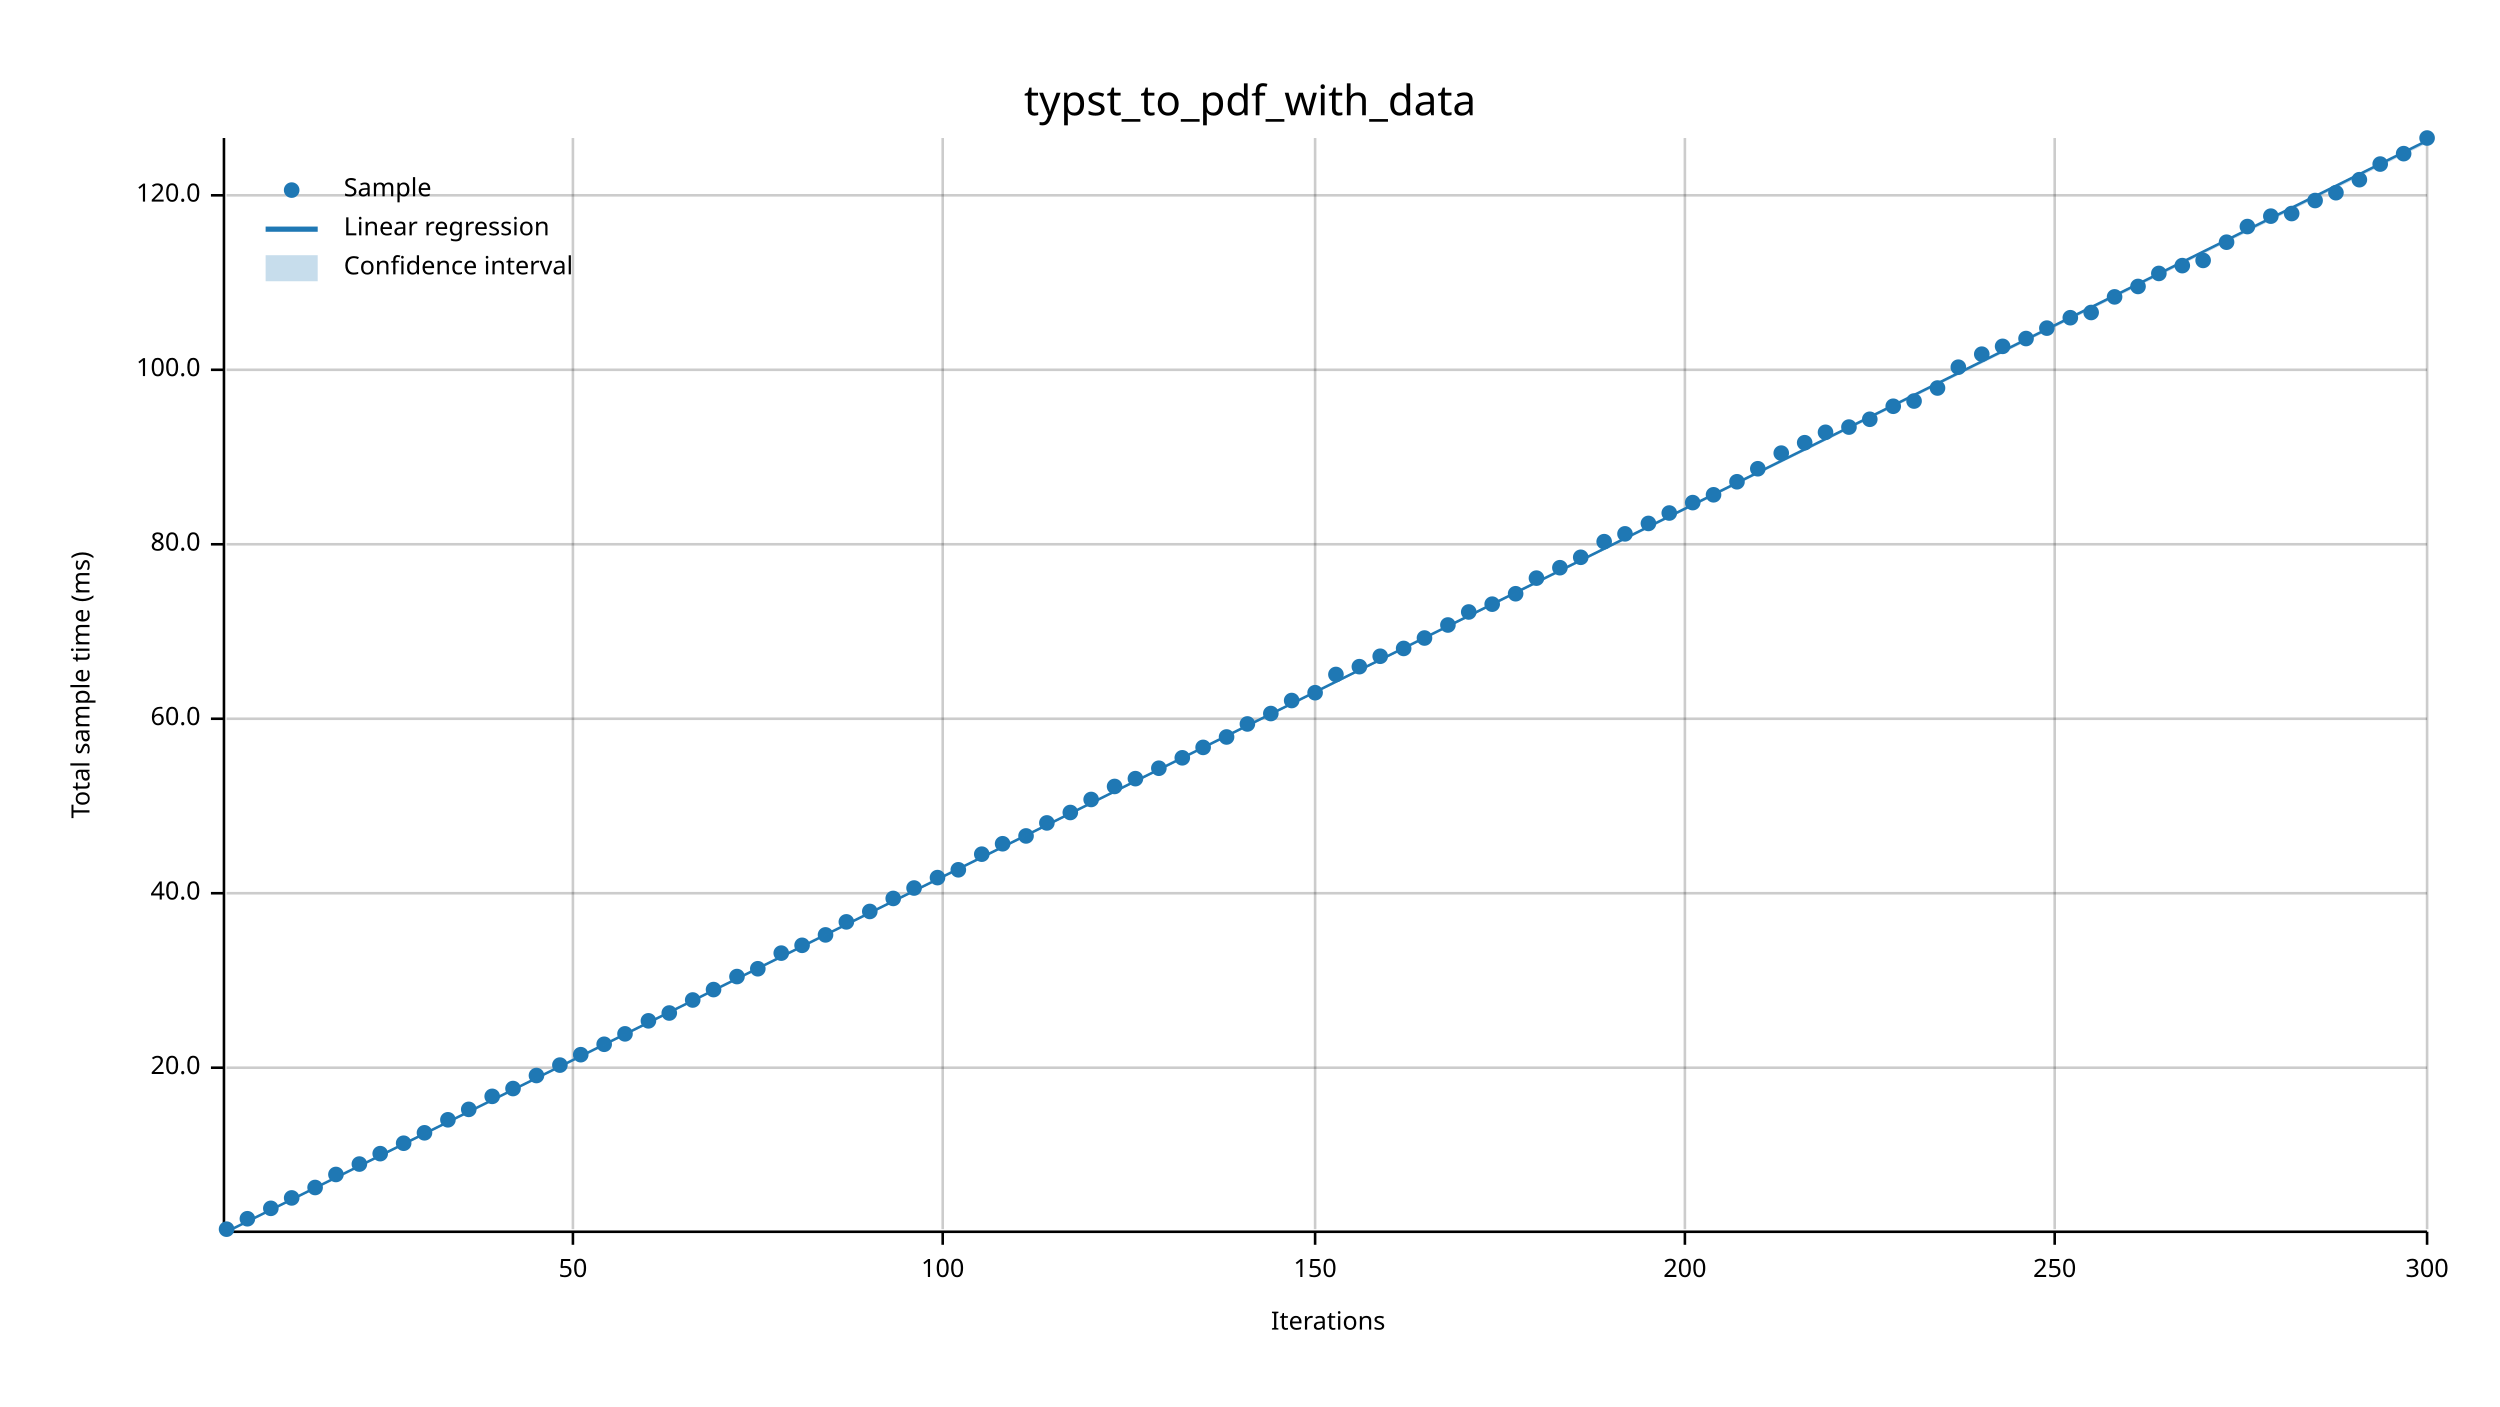
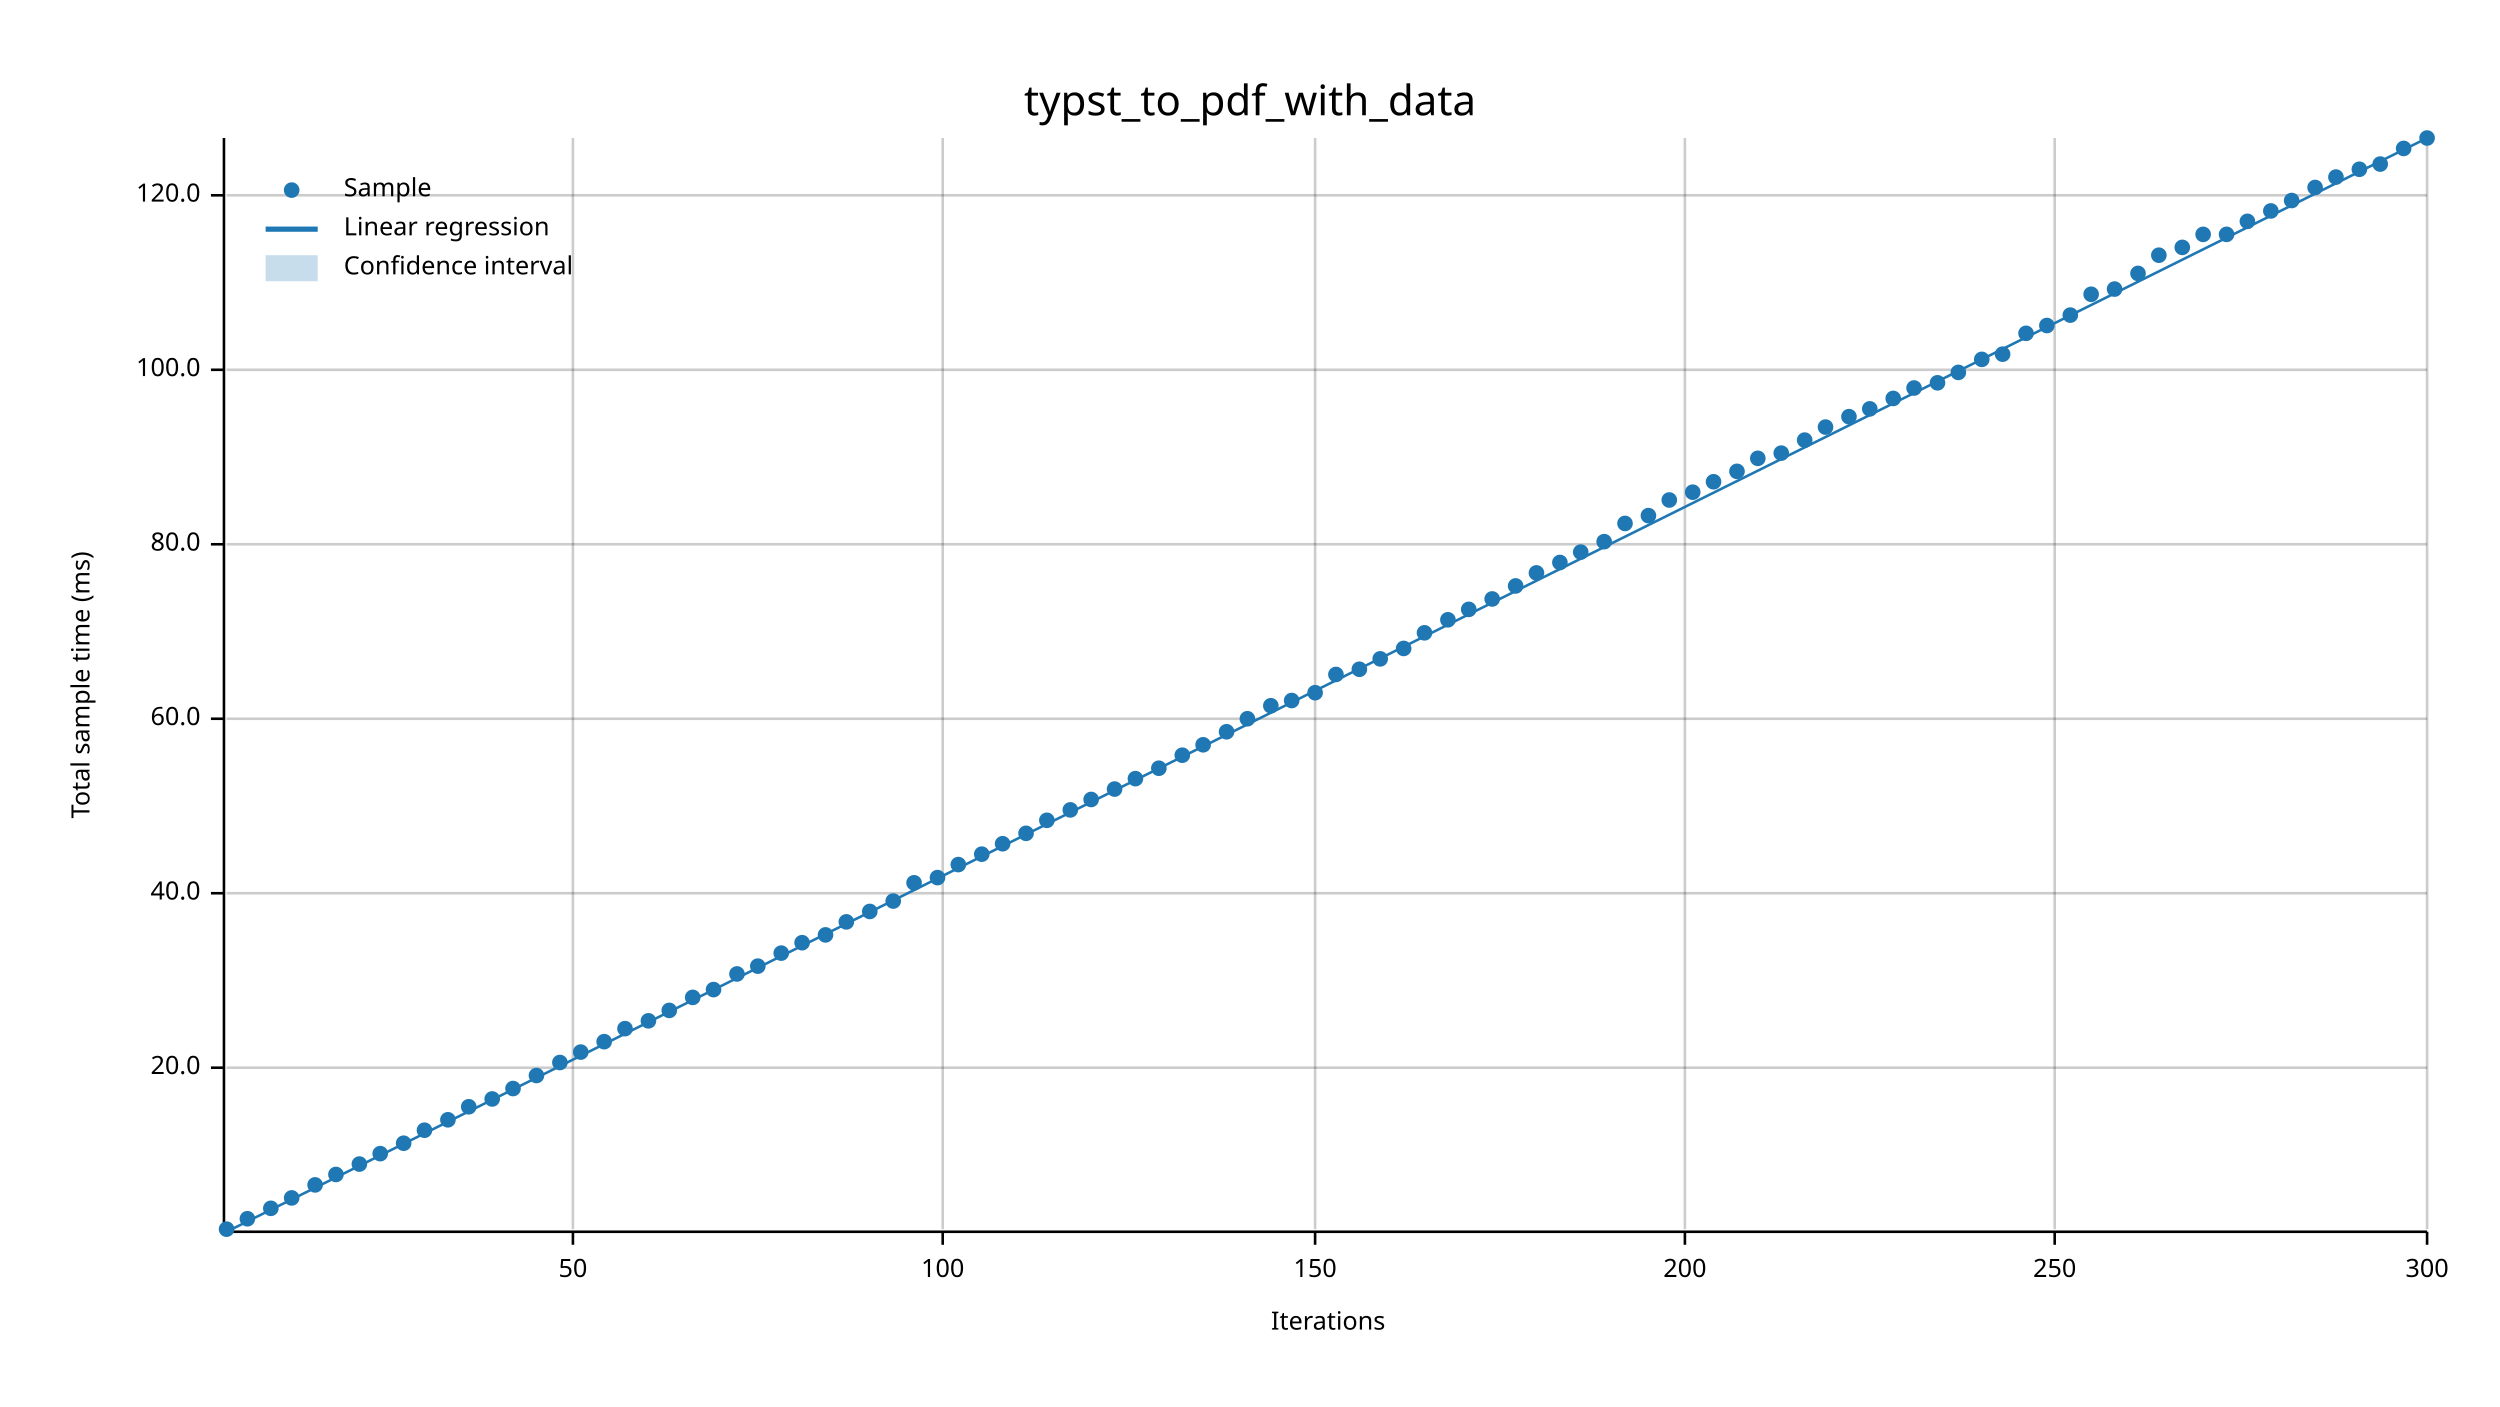
<svg xmlns="http://www.w3.org/2000/svg" width="960" height="540" viewBox="0 0 960 540">
  <text x="480" y="32" dy="0.76em" text-anchor="middle" font-family="sans-serif" font-size="16.129" opacity="1" fill="#000000">
typst_to_pdf_with_data
</text>
  <text x="27" y="263" dy="0.76em" text-anchor="middle" font-family="sans-serif" font-size="9.677" opacity="1" fill="#000000" transform="rotate(270, 27, 263)">
Total sample time (ms)
</text>
  <text x="510" y="513" dy="-0.5ex" text-anchor="middle" font-family="sans-serif" font-size="9.677" opacity="1" fill="#000000">
Iterations
</text>
  <line opacity="0.2" stroke="#000000" stroke-width="1" x1="220" y1="472" x2="220" y2="53" />
  <line opacity="0.2" stroke="#000000" stroke-width="1" x1="362" y1="472" x2="362" y2="53" />
  <line opacity="0.2" stroke="#000000" stroke-width="1" x1="505" y1="472" x2="505" y2="53" />
  <line opacity="0.2" stroke="#000000" stroke-width="1" x1="647" y1="472" x2="647" y2="53" />
  <line opacity="0.2" stroke="#000000" stroke-width="1" x1="789" y1="472" x2="789" y2="53" />
  <line opacity="0.2" stroke="#000000" stroke-width="1" x1="932" y1="472" x2="932" y2="53" />
  <line opacity="0.2" stroke="#000000" stroke-width="1" x1="87" y1="410" x2="932" y2="410" />
  <line opacity="0.2" stroke="#000000" stroke-width="1" x1="87" y1="343" x2="932" y2="343" />
  <line opacity="0.2" stroke="#000000" stroke-width="1" x1="87" y1="276" x2="932" y2="276" />
  <line opacity="0.2" stroke="#000000" stroke-width="1" x1="87" y1="209" x2="932" y2="209" />
  <line opacity="0.2" stroke="#000000" stroke-width="1" x1="87" y1="142" x2="932" y2="142" />
  <line opacity="0.2" stroke="#000000" stroke-width="1" x1="87" y1="75" x2="932" y2="75" />
  <polyline fill="none" opacity="1" stroke="#000000" stroke-width="1" points="86,53 86,472 " />
  <text x="77" y="410" dy="0.5ex" text-anchor="end" font-family="sans-serif" font-size="9.677" opacity="1" fill="#000000">
20.0
</text>
  <polyline fill="none" opacity="1" stroke="#000000" stroke-width="1" points="81,410 86,410 " />
  <text x="77" y="343" dy="0.5ex" text-anchor="end" font-family="sans-serif" font-size="9.677" opacity="1" fill="#000000">
40.0
</text>
  <polyline fill="none" opacity="1" stroke="#000000" stroke-width="1" points="81,343 86,343 " />
  <text x="77" y="276" dy="0.5ex" text-anchor="end" font-family="sans-serif" font-size="9.677" opacity="1" fill="#000000">
60.0
</text>
  <polyline fill="none" opacity="1" stroke="#000000" stroke-width="1" points="81,276 86,276 " />
  <text x="77" y="209" dy="0.5ex" text-anchor="end" font-family="sans-serif" font-size="9.677" opacity="1" fill="#000000">
80.0
</text>
  <polyline fill="none" opacity="1" stroke="#000000" stroke-width="1" points="81,209 86,209 " />
  <text x="77" y="142" dy="0.5ex" text-anchor="end" font-family="sans-serif" font-size="9.677" opacity="1" fill="#000000">
100.0
</text>
  <polyline fill="none" opacity="1" stroke="#000000" stroke-width="1" points="81,142 86,142 " />
  <text x="77" y="75" dy="0.5ex" text-anchor="end" font-family="sans-serif" font-size="9.677" opacity="1" fill="#000000">
120.0
</text>
  <polyline fill="none" opacity="1" stroke="#000000" stroke-width="1" points="81,75 86,75 " />
  <polyline fill="none" opacity="1" stroke="#000000" stroke-width="1" points="87,473 932,473 " />
  <text x="220" y="483" dy="0.76em" text-anchor="middle" font-family="sans-serif" font-size="9.677" opacity="1" fill="#000000">
50
</text>
  <polyline fill="none" opacity="1" stroke="#000000" stroke-width="1" points="220,473 220,478 " />
  <text x="362" y="483" dy="0.76em" text-anchor="middle" font-family="sans-serif" font-size="9.677" opacity="1" fill="#000000">
100
</text>
  <polyline fill="none" opacity="1" stroke="#000000" stroke-width="1" points="362,473 362,478 " />
  <text x="505" y="483" dy="0.76em" text-anchor="middle" font-family="sans-serif" font-size="9.677" opacity="1" fill="#000000">
150
</text>
  <polyline fill="none" opacity="1" stroke="#000000" stroke-width="1" points="505,473 505,478 " />
  <text x="647" y="483" dy="0.76em" text-anchor="middle" font-family="sans-serif" font-size="9.677" opacity="1" fill="#000000">
200
</text>
  <polyline fill="none" opacity="1" stroke="#000000" stroke-width="1" points="647,473 647,478 " />
  <text x="789" y="483" dy="0.76em" text-anchor="middle" font-family="sans-serif" font-size="9.677" opacity="1" fill="#000000">
250
</text>
  <polyline fill="none" opacity="1" stroke="#000000" stroke-width="1" points="789,473 789,478 " />
  <text x="932" y="483" dy="0.76em" text-anchor="middle" font-family="sans-serif" font-size="9.677" opacity="1" fill="#000000">
300
</text>
  <polyline fill="none" opacity="1" stroke="#000000" stroke-width="1" points="932,473 932,478 " />
  <circle cx="87" cy="472" r="3" opacity="1" fill="#1F78B4" stroke="none" stroke-width="1" />
  <circle cx="95" cy="468" r="3" opacity="1" fill="#1F78B4" stroke="none" stroke-width="1" />
  <circle cx="104" cy="464" r="3" opacity="1" fill="#1F78B4" stroke="none" stroke-width="1" />
  <circle cx="112" cy="460" r="3" opacity="1" fill="#1F78B4" stroke="none" stroke-width="1" />
-   <circle cx="121" cy="456" r="3" opacity="1" fill="#1F78B4" stroke="none" stroke-width="1" />
+   <circle cx="121" cy="455" r="3" opacity="1" fill="#1F78B4" stroke="none" stroke-width="1" />
  <circle cx="129" cy="451" r="3" opacity="1" fill="#1F78B4" stroke="none" stroke-width="1" />
  <circle cx="138" cy="447" r="3" opacity="1" fill="#1F78B4" stroke="none" stroke-width="1" />
  <circle cx="146" cy="443" r="3" opacity="1" fill="#1F78B4" stroke="none" stroke-width="1" />
  <circle cx="155" cy="439" r="3" opacity="1" fill="#1F78B4" stroke="none" stroke-width="1" />
-   <circle cx="163" cy="435" r="3" opacity="1" fill="#1F78B4" stroke="none" stroke-width="1" />
+   <circle cx="163" cy="434" r="3" opacity="1" fill="#1F78B4" stroke="none" stroke-width="1" />
  <circle cx="172" cy="430" r="3" opacity="1" fill="#1F78B4" stroke="none" stroke-width="1" />
-   <circle cx="180" cy="426" r="3" opacity="1" fill="#1F78B4" stroke="none" stroke-width="1" />
-   <circle cx="189" cy="421" r="3" opacity="1" fill="#1F78B4" stroke="none" stroke-width="1" />
+   <circle cx="180" cy="425" r="3" opacity="1" fill="#1F78B4" stroke="none" stroke-width="1" />
+   <circle cx="189" cy="422" r="3" opacity="1" fill="#1F78B4" stroke="none" stroke-width="1" />
  <circle cx="197" cy="418" r="3" opacity="1" fill="#1F78B4" stroke="none" stroke-width="1" />
  <circle cx="206" cy="413" r="3" opacity="1" fill="#1F78B4" stroke="none" stroke-width="1" />
-   <circle cx="215" cy="409" r="3" opacity="1" fill="#1F78B4" stroke="none" stroke-width="1" />
-   <circle cx="223" cy="405" r="3" opacity="1" fill="#1F78B4" stroke="none" stroke-width="1" />
-   <circle cx="232" cy="401" r="3" opacity="1" fill="#1F78B4" stroke="none" stroke-width="1" />
-   <circle cx="240" cy="397" r="3" opacity="1" fill="#1F78B4" stroke="none" stroke-width="1" />
+   <circle cx="215" cy="408" r="3" opacity="1" fill="#1F78B4" stroke="none" stroke-width="1" />
+   <circle cx="223" cy="404" r="3" opacity="1" fill="#1F78B4" stroke="none" stroke-width="1" />
+   <circle cx="232" cy="400" r="3" opacity="1" fill="#1F78B4" stroke="none" stroke-width="1" />
+   <circle cx="240" cy="395" r="3" opacity="1" fill="#1F78B4" stroke="none" stroke-width="1" />
  <circle cx="249" cy="392" r="3" opacity="1" fill="#1F78B4" stroke="none" stroke-width="1" />
-   <circle cx="257" cy="389" r="3" opacity="1" fill="#1F78B4" stroke="none" stroke-width="1" />
-   <circle cx="266" cy="384" r="3" opacity="1" fill="#1F78B4" stroke="none" stroke-width="1" />
+   <circle cx="257" cy="388" r="3" opacity="1" fill="#1F78B4" stroke="none" stroke-width="1" />
+   <circle cx="266" cy="383" r="3" opacity="1" fill="#1F78B4" stroke="none" stroke-width="1" />
  <circle cx="274" cy="380" r="3" opacity="1" fill="#1F78B4" stroke="none" stroke-width="1" />
-   <circle cx="283" cy="375" r="3" opacity="1" fill="#1F78B4" stroke="none" stroke-width="1" />
-   <circle cx="291" cy="372" r="3" opacity="1" fill="#1F78B4" stroke="none" stroke-width="1" />
+   <circle cx="283" cy="374" r="3" opacity="1" fill="#1F78B4" stroke="none" stroke-width="1" />
+   <circle cx="291" cy="371" r="3" opacity="1" fill="#1F78B4" stroke="none" stroke-width="1" />
  <circle cx="300" cy="366" r="3" opacity="1" fill="#1F78B4" stroke="none" stroke-width="1" />
-   <circle cx="308" cy="363" r="3" opacity="1" fill="#1F78B4" stroke="none" stroke-width="1" />
+   <circle cx="308" cy="362" r="3" opacity="1" fill="#1F78B4" stroke="none" stroke-width="1" />
  <circle cx="317" cy="359" r="3" opacity="1" fill="#1F78B4" stroke="none" stroke-width="1" />
  <circle cx="325" cy="354" r="3" opacity="1" fill="#1F78B4" stroke="none" stroke-width="1" />
  <circle cx="334" cy="350" r="3" opacity="1" fill="#1F78B4" stroke="none" stroke-width="1" />
-   <circle cx="343" cy="345" r="3" opacity="1" fill="#1F78B4" stroke="none" stroke-width="1" />
-   <circle cx="351" cy="341" r="3" opacity="1" fill="#1F78B4" stroke="none" stroke-width="1" />
+   <circle cx="343" cy="346" r="3" opacity="1" fill="#1F78B4" stroke="none" stroke-width="1" />
+   <circle cx="351" cy="339" r="3" opacity="1" fill="#1F78B4" stroke="none" stroke-width="1" />
  <circle cx="360" cy="337" r="3" opacity="1" fill="#1F78B4" stroke="none" stroke-width="1" />
-   <circle cx="368" cy="334" r="3" opacity="1" fill="#1F78B4" stroke="none" stroke-width="1" />
+   <circle cx="368" cy="332" r="3" opacity="1" fill="#1F78B4" stroke="none" stroke-width="1" />
  <circle cx="377" cy="328" r="3" opacity="1" fill="#1F78B4" stroke="none" stroke-width="1" />
  <circle cx="385" cy="324" r="3" opacity="1" fill="#1F78B4" stroke="none" stroke-width="1" />
-   <circle cx="394" cy="321" r="3" opacity="1" fill="#1F78B4" stroke="none" stroke-width="1" />
-   <circle cx="402" cy="316" r="3" opacity="1" fill="#1F78B4" stroke="none" stroke-width="1" />
-   <circle cx="411" cy="312" r="3" opacity="1" fill="#1F78B4" stroke="none" stroke-width="1" />
+   <circle cx="394" cy="320" r="3" opacity="1" fill="#1F78B4" stroke="none" stroke-width="1" />
+   <circle cx="402" cy="315" r="3" opacity="1" fill="#1F78B4" stroke="none" stroke-width="1" />
+   <circle cx="411" cy="311" r="3" opacity="1" fill="#1F78B4" stroke="none" stroke-width="1" />
  <circle cx="419" cy="307" r="3" opacity="1" fill="#1F78B4" stroke="none" stroke-width="1" />
-   <circle cx="428" cy="302" r="3" opacity="1" fill="#1F78B4" stroke="none" stroke-width="1" />
+   <circle cx="428" cy="303" r="3" opacity="1" fill="#1F78B4" stroke="none" stroke-width="1" />
  <circle cx="436" cy="299" r="3" opacity="1" fill="#1F78B4" stroke="none" stroke-width="1" />
  <circle cx="445" cy="295" r="3" opacity="1" fill="#1F78B4" stroke="none" stroke-width="1" />
-   <circle cx="454" cy="291" r="3" opacity="1" fill="#1F78B4" stroke="none" stroke-width="1" />
-   <circle cx="462" cy="287" r="3" opacity="1" fill="#1F78B4" stroke="none" stroke-width="1" />
-   <circle cx="471" cy="283" r="3" opacity="1" fill="#1F78B4" stroke="none" stroke-width="1" />
-   <circle cx="479" cy="278" r="3" opacity="1" fill="#1F78B4" stroke="none" stroke-width="1" />
-   <circle cx="488" cy="274" r="3" opacity="1" fill="#1F78B4" stroke="none" stroke-width="1" />
+   <circle cx="454" cy="290" r="3" opacity="1" fill="#1F78B4" stroke="none" stroke-width="1" />
+   <circle cx="462" cy="286" r="3" opacity="1" fill="#1F78B4" stroke="none" stroke-width="1" />
+   <circle cx="471" cy="281" r="3" opacity="1" fill="#1F78B4" stroke="none" stroke-width="1" />
+   <circle cx="479" cy="276" r="3" opacity="1" fill="#1F78B4" stroke="none" stroke-width="1" />
+   <circle cx="488" cy="271" r="3" opacity="1" fill="#1F78B4" stroke="none" stroke-width="1" />
  <circle cx="496" cy="269" r="3" opacity="1" fill="#1F78B4" stroke="none" stroke-width="1" />
  <circle cx="505" cy="266" r="3" opacity="1" fill="#1F78B4" stroke="none" stroke-width="1" />
  <circle cx="513" cy="259" r="3" opacity="1" fill="#1F78B4" stroke="none" stroke-width="1" />
-   <circle cx="522" cy="256" r="3" opacity="1" fill="#1F78B4" stroke="none" stroke-width="1" />
-   <circle cx="530" cy="252" r="3" opacity="1" fill="#1F78B4" stroke="none" stroke-width="1" />
+   <circle cx="522" cy="257" r="3" opacity="1" fill="#1F78B4" stroke="none" stroke-width="1" />
+   <circle cx="530" cy="253" r="3" opacity="1" fill="#1F78B4" stroke="none" stroke-width="1" />
  <circle cx="539" cy="249" r="3" opacity="1" fill="#1F78B4" stroke="none" stroke-width="1" />
-   <circle cx="547" cy="245" r="3" opacity="1" fill="#1F78B4" stroke="none" stroke-width="1" />
-   <circle cx="556" cy="240" r="3" opacity="1" fill="#1F78B4" stroke="none" stroke-width="1" />
-   <circle cx="564" cy="235" r="3" opacity="1" fill="#1F78B4" stroke="none" stroke-width="1" />
-   <circle cx="573" cy="232" r="3" opacity="1" fill="#1F78B4" stroke="none" stroke-width="1" />
-   <circle cx="582" cy="228" r="3" opacity="1" fill="#1F78B4" stroke="none" stroke-width="1" />
-   <circle cx="590" cy="222" r="3" opacity="1" fill="#1F78B4" stroke="none" stroke-width="1" />
-   <circle cx="599" cy="218" r="3" opacity="1" fill="#1F78B4" stroke="none" stroke-width="1" />
-   <circle cx="607" cy="214" r="3" opacity="1" fill="#1F78B4" stroke="none" stroke-width="1" />
+   <circle cx="547" cy="243" r="3" opacity="1" fill="#1F78B4" stroke="none" stroke-width="1" />
+   <circle cx="556" cy="238" r="3" opacity="1" fill="#1F78B4" stroke="none" stroke-width="1" />
+   <circle cx="564" cy="234" r="3" opacity="1" fill="#1F78B4" stroke="none" stroke-width="1" />
+   <circle cx="573" cy="230" r="3" opacity="1" fill="#1F78B4" stroke="none" stroke-width="1" />
+   <circle cx="582" cy="225" r="3" opacity="1" fill="#1F78B4" stroke="none" stroke-width="1" />
+   <circle cx="590" cy="220" r="3" opacity="1" fill="#1F78B4" stroke="none" stroke-width="1" />
+   <circle cx="599" cy="216" r="3" opacity="1" fill="#1F78B4" stroke="none" stroke-width="1" />
+   <circle cx="607" cy="212" r="3" opacity="1" fill="#1F78B4" stroke="none" stroke-width="1" />
  <circle cx="616" cy="208" r="3" opacity="1" fill="#1F78B4" stroke="none" stroke-width="1" />
-   <circle cx="624" cy="205" r="3" opacity="1" fill="#1F78B4" stroke="none" stroke-width="1" />
-   <circle cx="633" cy="201" r="3" opacity="1" fill="#1F78B4" stroke="none" stroke-width="1" />
-   <circle cx="641" cy="197" r="3" opacity="1" fill="#1F78B4" stroke="none" stroke-width="1" />
-   <circle cx="650" cy="193" r="3" opacity="1" fill="#1F78B4" stroke="none" stroke-width="1" />
-   <circle cx="658" cy="190" r="3" opacity="1" fill="#1F78B4" stroke="none" stroke-width="1" />
-   <circle cx="667" cy="185" r="3" opacity="1" fill="#1F78B4" stroke="none" stroke-width="1" />
-   <circle cx="675" cy="180" r="3" opacity="1" fill="#1F78B4" stroke="none" stroke-width="1" />
+   <circle cx="624" cy="201" r="3" opacity="1" fill="#1F78B4" stroke="none" stroke-width="1" />
+   <circle cx="633" cy="198" r="3" opacity="1" fill="#1F78B4" stroke="none" stroke-width="1" />
+   <circle cx="641" cy="192" r="3" opacity="1" fill="#1F78B4" stroke="none" stroke-width="1" />
+   <circle cx="650" cy="189" r="3" opacity="1" fill="#1F78B4" stroke="none" stroke-width="1" />
+   <circle cx="658" cy="185" r="3" opacity="1" fill="#1F78B4" stroke="none" stroke-width="1" />
+   <circle cx="667" cy="181" r="3" opacity="1" fill="#1F78B4" stroke="none" stroke-width="1" />
+   <circle cx="675" cy="176" r="3" opacity="1" fill="#1F78B4" stroke="none" stroke-width="1" />
  <circle cx="684" cy="174" r="3" opacity="1" fill="#1F78B4" stroke="none" stroke-width="1" />
-   <circle cx="693" cy="170" r="3" opacity="1" fill="#1F78B4" stroke="none" stroke-width="1" />
-   <circle cx="701" cy="166" r="3" opacity="1" fill="#1F78B4" stroke="none" stroke-width="1" />
-   <circle cx="710" cy="164" r="3" opacity="1" fill="#1F78B4" stroke="none" stroke-width="1" />
-   <circle cx="718" cy="161" r="3" opacity="1" fill="#1F78B4" stroke="none" stroke-width="1" />
-   <circle cx="727" cy="156" r="3" opacity="1" fill="#1F78B4" stroke="none" stroke-width="1" />
-   <circle cx="735" cy="154" r="3" opacity="1" fill="#1F78B4" stroke="none" stroke-width="1" />
-   <circle cx="744" cy="149" r="3" opacity="1" fill="#1F78B4" stroke="none" stroke-width="1" />
-   <circle cx="752" cy="141" r="3" opacity="1" fill="#1F78B4" stroke="none" stroke-width="1" />
-   <circle cx="761" cy="136" r="3" opacity="1" fill="#1F78B4" stroke="none" stroke-width="1" />
-   <circle cx="769" cy="133" r="3" opacity="1" fill="#1F78B4" stroke="none" stroke-width="1" />
-   <circle cx="778" cy="130" r="3" opacity="1" fill="#1F78B4" stroke="none" stroke-width="1" />
-   <circle cx="786" cy="126" r="3" opacity="1" fill="#1F78B4" stroke="none" stroke-width="1" />
-   <circle cx="795" cy="122" r="3" opacity="1" fill="#1F78B4" stroke="none" stroke-width="1" />
-   <circle cx="803" cy="120" r="3" opacity="1" fill="#1F78B4" stroke="none" stroke-width="1" />
-   <circle cx="812" cy="114" r="3" opacity="1" fill="#1F78B4" stroke="none" stroke-width="1" />
-   <circle cx="821" cy="110" r="3" opacity="1" fill="#1F78B4" stroke="none" stroke-width="1" />
-   <circle cx="829" cy="105" r="3" opacity="1" fill="#1F78B4" stroke="none" stroke-width="1" />
-   <circle cx="838" cy="102" r="3" opacity="1" fill="#1F78B4" stroke="none" stroke-width="1" />
-   <circle cx="846" cy="100" r="3" opacity="1" fill="#1F78B4" stroke="none" stroke-width="1" />
-   <circle cx="855" cy="93" r="3" opacity="1" fill="#1F78B4" stroke="none" stroke-width="1" />
-   <circle cx="863" cy="87" r="3" opacity="1" fill="#1F78B4" stroke="none" stroke-width="1" />
-   <circle cx="872" cy="83" r="3" opacity="1" fill="#1F78B4" stroke="none" stroke-width="1" />
-   <circle cx="880" cy="82" r="3" opacity="1" fill="#1F78B4" stroke="none" stroke-width="1" />
-   <circle cx="889" cy="77" r="3" opacity="1" fill="#1F78B4" stroke="none" stroke-width="1" />
-   <circle cx="897" cy="74" r="3" opacity="1" fill="#1F78B4" stroke="none" stroke-width="1" />
-   <circle cx="906" cy="69" r="3" opacity="1" fill="#1F78B4" stroke="none" stroke-width="1" />
+   <circle cx="693" cy="169" r="3" opacity="1" fill="#1F78B4" stroke="none" stroke-width="1" />
+   <circle cx="701" cy="164" r="3" opacity="1" fill="#1F78B4" stroke="none" stroke-width="1" />
+   <circle cx="710" cy="160" r="3" opacity="1" fill="#1F78B4" stroke="none" stroke-width="1" />
+   <circle cx="718" cy="157" r="3" opacity="1" fill="#1F78B4" stroke="none" stroke-width="1" />
+   <circle cx="727" cy="153" r="3" opacity="1" fill="#1F78B4" stroke="none" stroke-width="1" />
+   <circle cx="735" cy="149" r="3" opacity="1" fill="#1F78B4" stroke="none" stroke-width="1" />
+   <circle cx="744" cy="147" r="3" opacity="1" fill="#1F78B4" stroke="none" stroke-width="1" />
+   <circle cx="752" cy="143" r="3" opacity="1" fill="#1F78B4" stroke="none" stroke-width="1" />
+   <circle cx="761" cy="138" r="3" opacity="1" fill="#1F78B4" stroke="none" stroke-width="1" />
+   <circle cx="769" cy="136" r="3" opacity="1" fill="#1F78B4" stroke="none" stroke-width="1" />
+   <circle cx="778" cy="128" r="3" opacity="1" fill="#1F78B4" stroke="none" stroke-width="1" />
+   <circle cx="786" cy="125" r="3" opacity="1" fill="#1F78B4" stroke="none" stroke-width="1" />
+   <circle cx="795" cy="121" r="3" opacity="1" fill="#1F78B4" stroke="none" stroke-width="1" />
+   <circle cx="803" cy="113" r="3" opacity="1" fill="#1F78B4" stroke="none" stroke-width="1" />
+   <circle cx="812" cy="111" r="3" opacity="1" fill="#1F78B4" stroke="none" stroke-width="1" />
+   <circle cx="821" cy="105" r="3" opacity="1" fill="#1F78B4" stroke="none" stroke-width="1" />
+   <circle cx="829" cy="98" r="3" opacity="1" fill="#1F78B4" stroke="none" stroke-width="1" />
+   <circle cx="838" cy="95" r="3" opacity="1" fill="#1F78B4" stroke="none" stroke-width="1" />
+   <circle cx="846" cy="90" r="3" opacity="1" fill="#1F78B4" stroke="none" stroke-width="1" />
+   <circle cx="855" cy="90" r="3" opacity="1" fill="#1F78B4" stroke="none" stroke-width="1" />
+   <circle cx="863" cy="85" r="3" opacity="1" fill="#1F78B4" stroke="none" stroke-width="1" />
+   <circle cx="872" cy="81" r="3" opacity="1" fill="#1F78B4" stroke="none" stroke-width="1" />
+   <circle cx="880" cy="77" r="3" opacity="1" fill="#1F78B4" stroke="none" stroke-width="1" />
+   <circle cx="889" cy="72" r="3" opacity="1" fill="#1F78B4" stroke="none" stroke-width="1" />
+   <circle cx="897" cy="68" r="3" opacity="1" fill="#1F78B4" stroke="none" stroke-width="1" />
+   <circle cx="906" cy="65" r="3" opacity="1" fill="#1F78B4" stroke="none" stroke-width="1" />
  <circle cx="914" cy="63" r="3" opacity="1" fill="#1F78B4" stroke="none" stroke-width="1" />
-   <circle cx="923" cy="59" r="3" opacity="1" fill="#1F78B4" stroke="none" stroke-width="1" />
+   <circle cx="923" cy="57" r="3" opacity="1" fill="#1F78B4" stroke="none" stroke-width="1" />
  <circle cx="932" cy="53" r="3" opacity="1" fill="#1F78B4" stroke="none" stroke-width="1" />
-   <polyline fill="none" opacity="1" stroke="#1F78B4" stroke-width="1" points="87,473 932,54 " />
-   <polygon opacity="0.25" fill="#1F78B4" points="87,473 932,55 932,54 " />
+   <polyline fill="none" opacity="1" stroke="#1F78B4" stroke-width="1" points="87,473 932,53 " />
+   <polygon opacity="0.25" fill="#1F78B4" points="87,473 932,53 932,53 " />
  <text x="132" y="68" dy="0.76em" text-anchor="start" font-family="sans-serif" font-size="9.677" opacity="1" fill="#000000">
Sample
</text>
  <text x="132" y="83" dy="0.76em" text-anchor="start" font-family="sans-serif" font-size="9.677" opacity="1" fill="#000000">
Linear regression
</text>
  <text x="132" y="98" dy="0.76em" text-anchor="start" font-family="sans-serif" font-size="9.677" opacity="1" fill="#000000">
Confidence interval
</text>
  <circle cx="112" cy="73" r="3" opacity="1" fill="#1F78B4" stroke="none" stroke-width="1" />
  <polyline fill="none" opacity="1" stroke="#1F78B4" stroke-width="2" points="102,88 122,88 " />
  <rect x="102" y="98" width="20" height="10" opacity="0.25" fill="#1F78B4" stroke="none" />
</svg>
